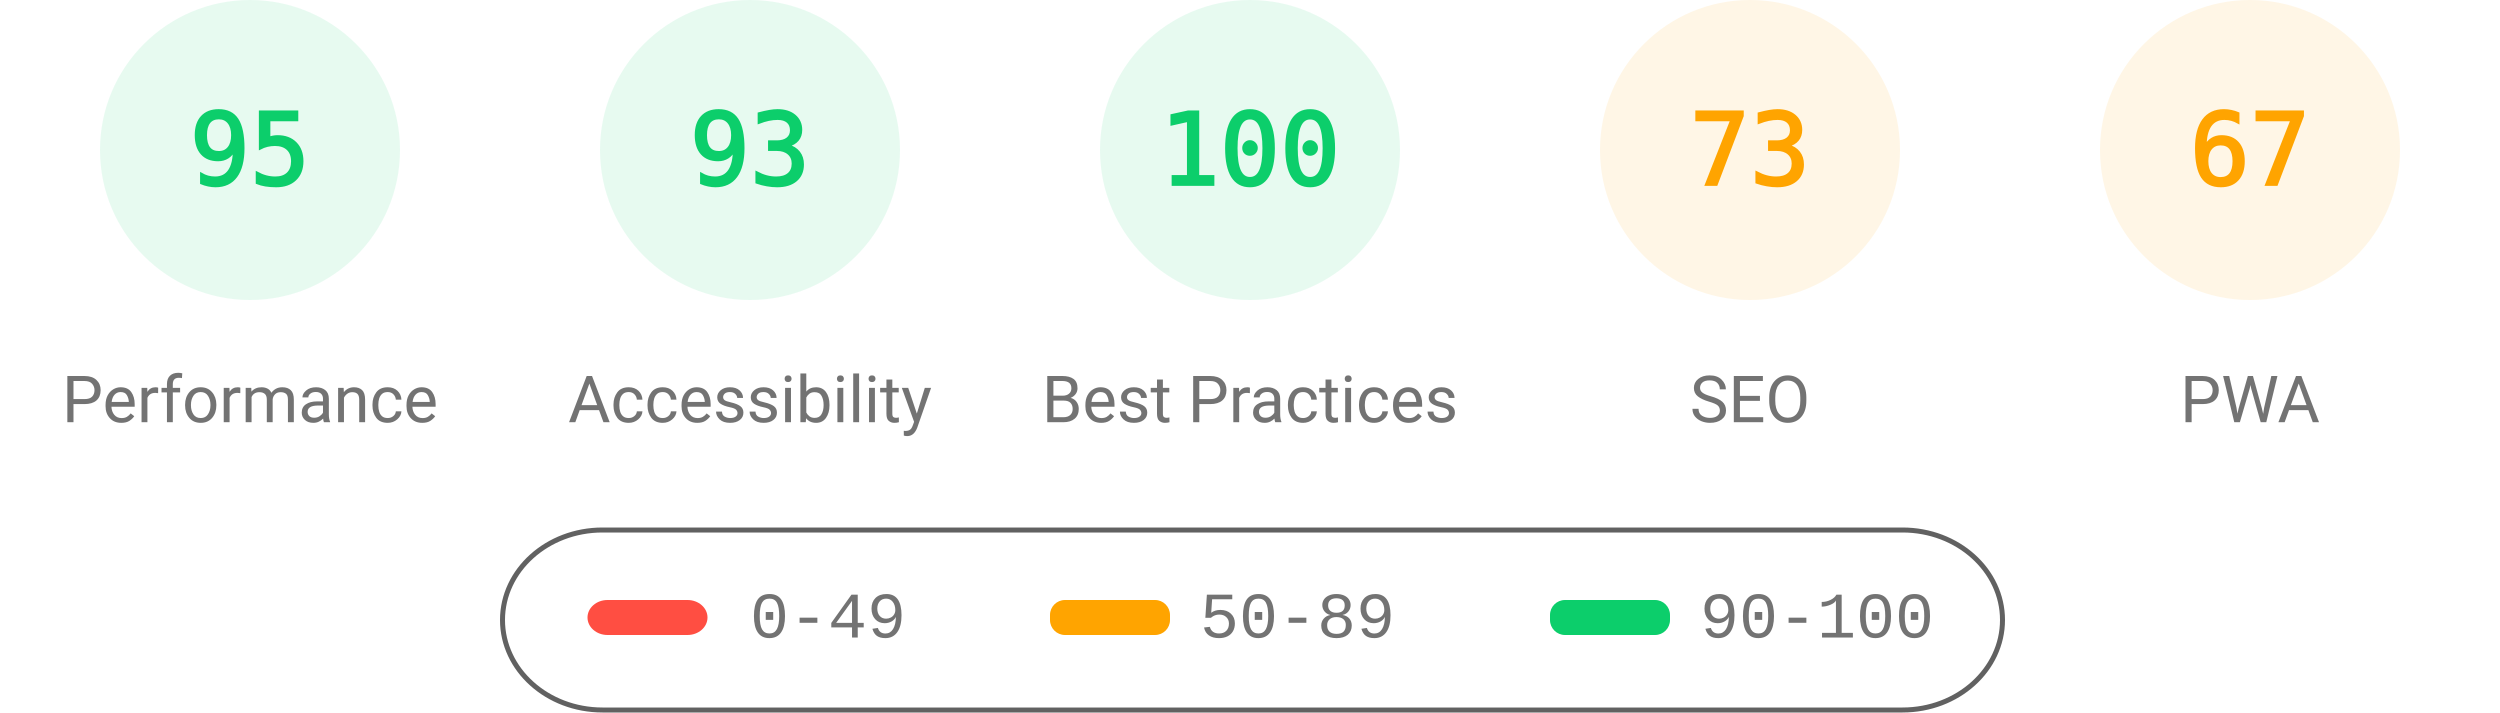
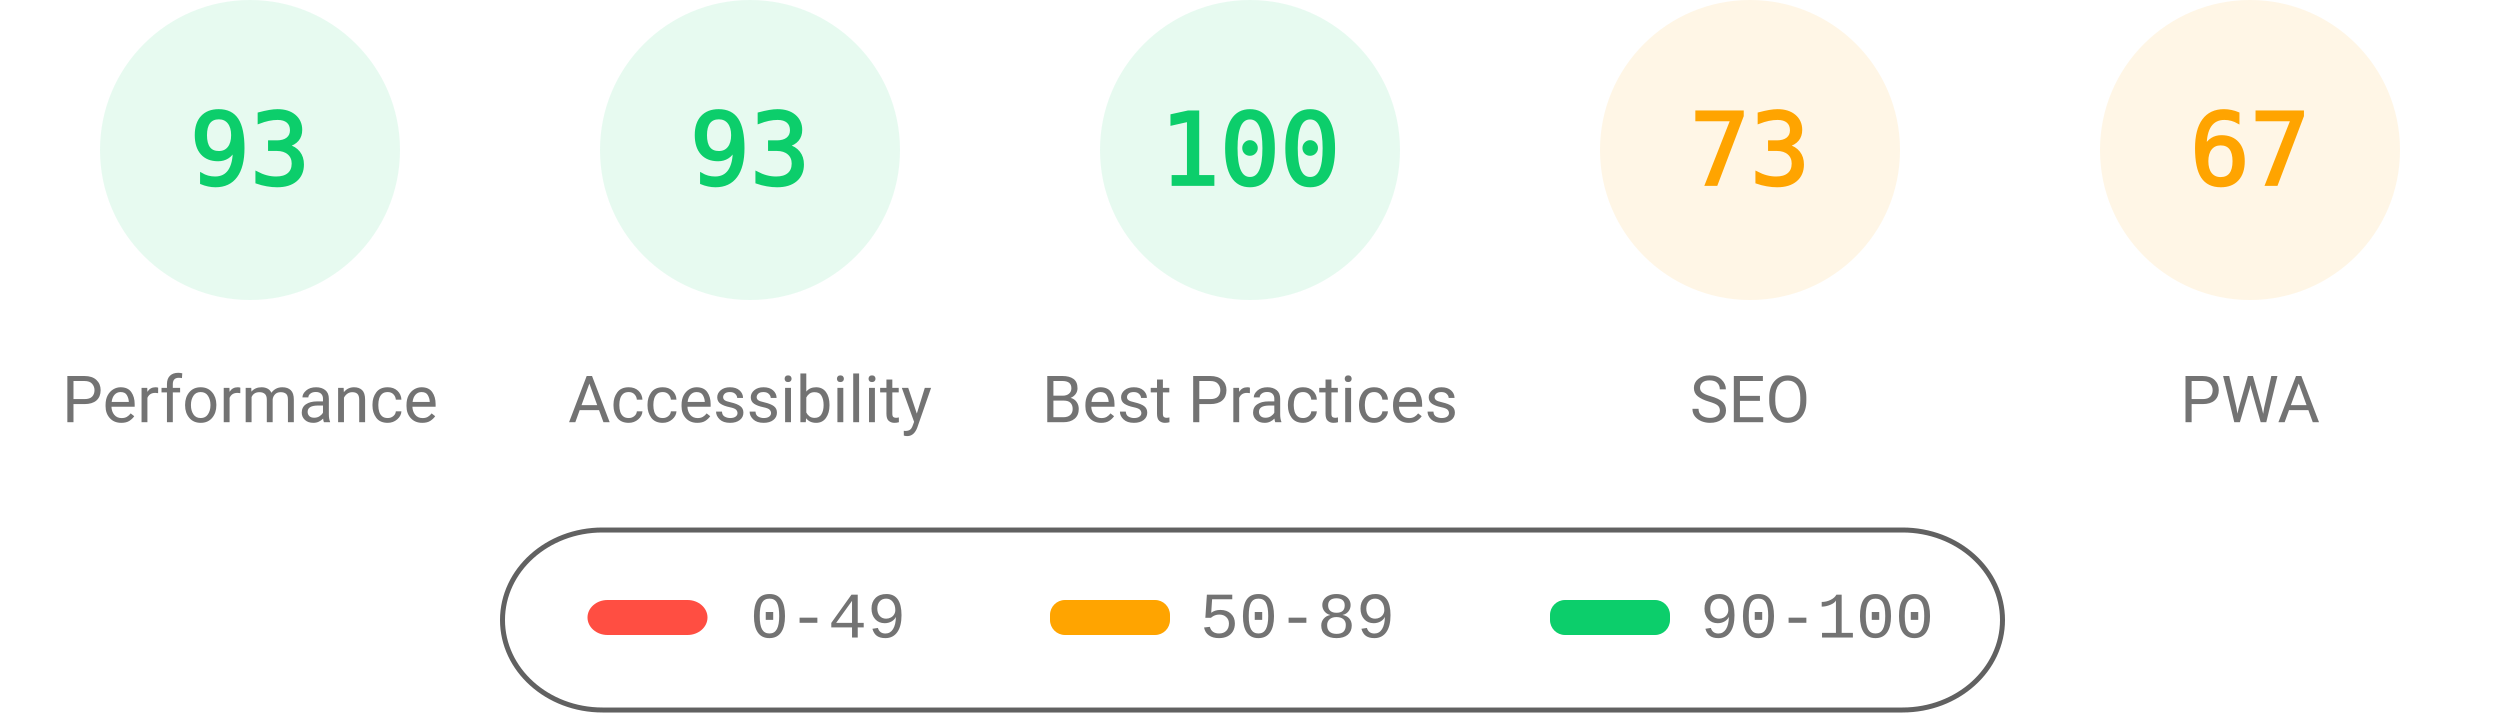
<svg xmlns="http://www.w3.org/2000/svg" fill="none" width="1000" height="285">
  <style>.gauge-base{opacity:.1}.gauge-arc{fill:none;animation-delay:250ms;stroke-linecap:round;transform:rotate(-90deg);transform-origin:100px 60px;animation:load-gauge 1s ease forwards}.guage-text{font-size:40px;font-family:monospace;text-align:center}.guage-red{color:#ff4e42;fill:#ff4e42;stroke:#ff4e42}.guage-orange{color:#ffa400;fill:#ffa400;stroke:#ffa400}.guage-green{color:#0cce6b;fill:#0cce6b;stroke:#0cce6b}.guage-undefined{color:#5c5c5c;fill:#5c5c5c;stroke:#5c5c5c}.guage-title{color:#737373;fill:#737373;stroke:none;font-size:26px;line-height:26px;font-family:Roboto,Halvetica,Arial,sans-serif}@keyframes load-gauge{from{stroke-dasharray:0 352.858}}</style>
  <svg class="guage-div guage-perf guage-green" viewBox="0 0 200 200" width="200" height="200">
    <circle class="gauge-base" r="56" cx="100" cy="60" stroke-width="8" />
-     <circle class="gauge-arc guage-arc-1" r="56" cx="100" cy="60" stroke-width="8" style="stroke-dasharray:334.265,351.858" />
-     <text class="guage-text" x="100" y="60" alignment-baseline="central" dominant-baseline="central" text-anchor="middle">95</text>
+     <circle class="gauge-arc guage-arc-1" r="56" cx="100" cy="60" stroke-width="8" style="stroke-dasharray:327.228,351.858" />
+     <text class="guage-text" x="100" y="60" alignment-baseline="central" dominant-baseline="central" text-anchor="middle">93</text>
    <text class="guage-title" x="100" y="160" alignment-baseline="central" dominant-baseline="central" text-anchor="middle">Performance</text>
  </svg>
  <svg class="guage-div guage-acc guage-green" viewBox="0 0 200 200" width="200" height="200" x="200">
    <circle class="gauge-base" r="56" cx="100" cy="60" stroke-width="8" />
    <circle class="gauge-arc guage-arc-2" r="56" cx="100" cy="60" stroke-width="8" style="stroke-dasharray:327.228,351.858" />
    <text class="guage-text" x="100" y="60" alignment-baseline="central" dominant-baseline="central" text-anchor="middle">93</text>
    <text class="guage-title" x="100" y="160" alignment-baseline="central" dominant-baseline="central" text-anchor="middle">Accessibility</text>
  </svg>
  <svg class="guage-div guage-best guage-green" viewBox="0 0 200 200" width="200" height="200" x="400">
    <circle class="gauge-base" r="56" cx="100" cy="60" stroke-width="8" />
    <circle class="gauge-arc guage-arc-3" r="56" cx="100" cy="60" stroke-width="8" style="stroke-dasharray:351.858,351.858" />
    <text class="guage-text" x="100" y="60" alignment-baseline="central" dominant-baseline="central" text-anchor="middle">100</text>
    <text class="guage-title" x="100" y="160" alignment-baseline="central" dominant-baseline="central" text-anchor="middle">Best Practices</text>
  </svg>
  <svg class="guage-div guage-seo guage-orange" viewBox="0 0 200 200" width="200" height="200" x="600">
    <circle class="gauge-base" r="56" cx="100" cy="60" stroke-width="8" />
    <circle class="gauge-arc guage-arc-4" r="56" cx="100" cy="60" stroke-width="8" style="stroke-dasharray:256.856,351.858" />
    <text class="guage-text" x="100" y="60" alignment-baseline="central" dominant-baseline="central" text-anchor="middle">73</text>
    <text class="guage-title" x="100" y="160" alignment-baseline="central" dominant-baseline="central" text-anchor="middle">SEO</text>
  </svg>
  <svg class="guage-div guage-pwa guage-orange" viewBox="0 0 200 200" width="200" height="200" x="800">
    <circle class="gauge-base" r="56" cx="100" cy="60" stroke-width="8" />
    <circle class="gauge-arc guage-arc-4" r="56" cx="100" cy="60" stroke-width="8" style="stroke-dasharray:235.745,351.858" />
    <text class="guage-text" x="100" y="60" alignment-baseline="central" dominant-baseline="central" text-anchor="middle">67</text>
    <text class="guage-title" x="100" y="160" alignment-baseline="central" dominant-baseline="central" text-anchor="middle">PWA</text>
  </svg>
  <svg width="604" height="76" x="200" y="210">
    <path fill="none" id="canvas_background" d="M-1-1h604v80H-1z" />
    <rect fill-opacity="0" stroke="#616161" stroke-width="2" rx="40" id="svg_2" height="72" width="600" y="2" x="1" fill="#000" />
    <rect stroke="#000" rx="8" id="svg_3" height="14" width="48" y="30" x="35" stroke-opacity="null" stroke-width="0" fill="#ff4e42" />
    <rect stroke="#000" rx="6" id="svg_4" height="14" width="48" y="30" x="220" stroke-opacity="null" stroke-width="0" fill="#ffa400" />
    <rect stroke="#000" rx="6" id="svg_5" height="14" width="48" y="30" x="420" stroke-opacity="null" stroke-width="0" fill="#0cce6b" />
    <text xml:space="preserve" text-anchor="start" font-family="'Courier New', Courier, monospace" font-size="26" id="svg_6" y="45" x="100" stroke-opacity="null" stroke-width="0" stroke="#000" fill="#737373">0-49</text>
    <text xml:space="preserve" text-anchor="start" font-family="'Courier New', Courier, monospace" font-size="26" id="svg_7" y="45" x="280" stroke-opacity="null" stroke-width="0" stroke="#000" fill="#737373">50-89</text>
    <text xml:space="preserve" text-anchor="start" font-family="'Courier New', Courier, monospace" font-size="26" id="svg_8" y="45" x="480" stroke-opacity="null" stroke-width="0" stroke="#000" fill="#737373">90-100</text>
  </svg>
</svg>
